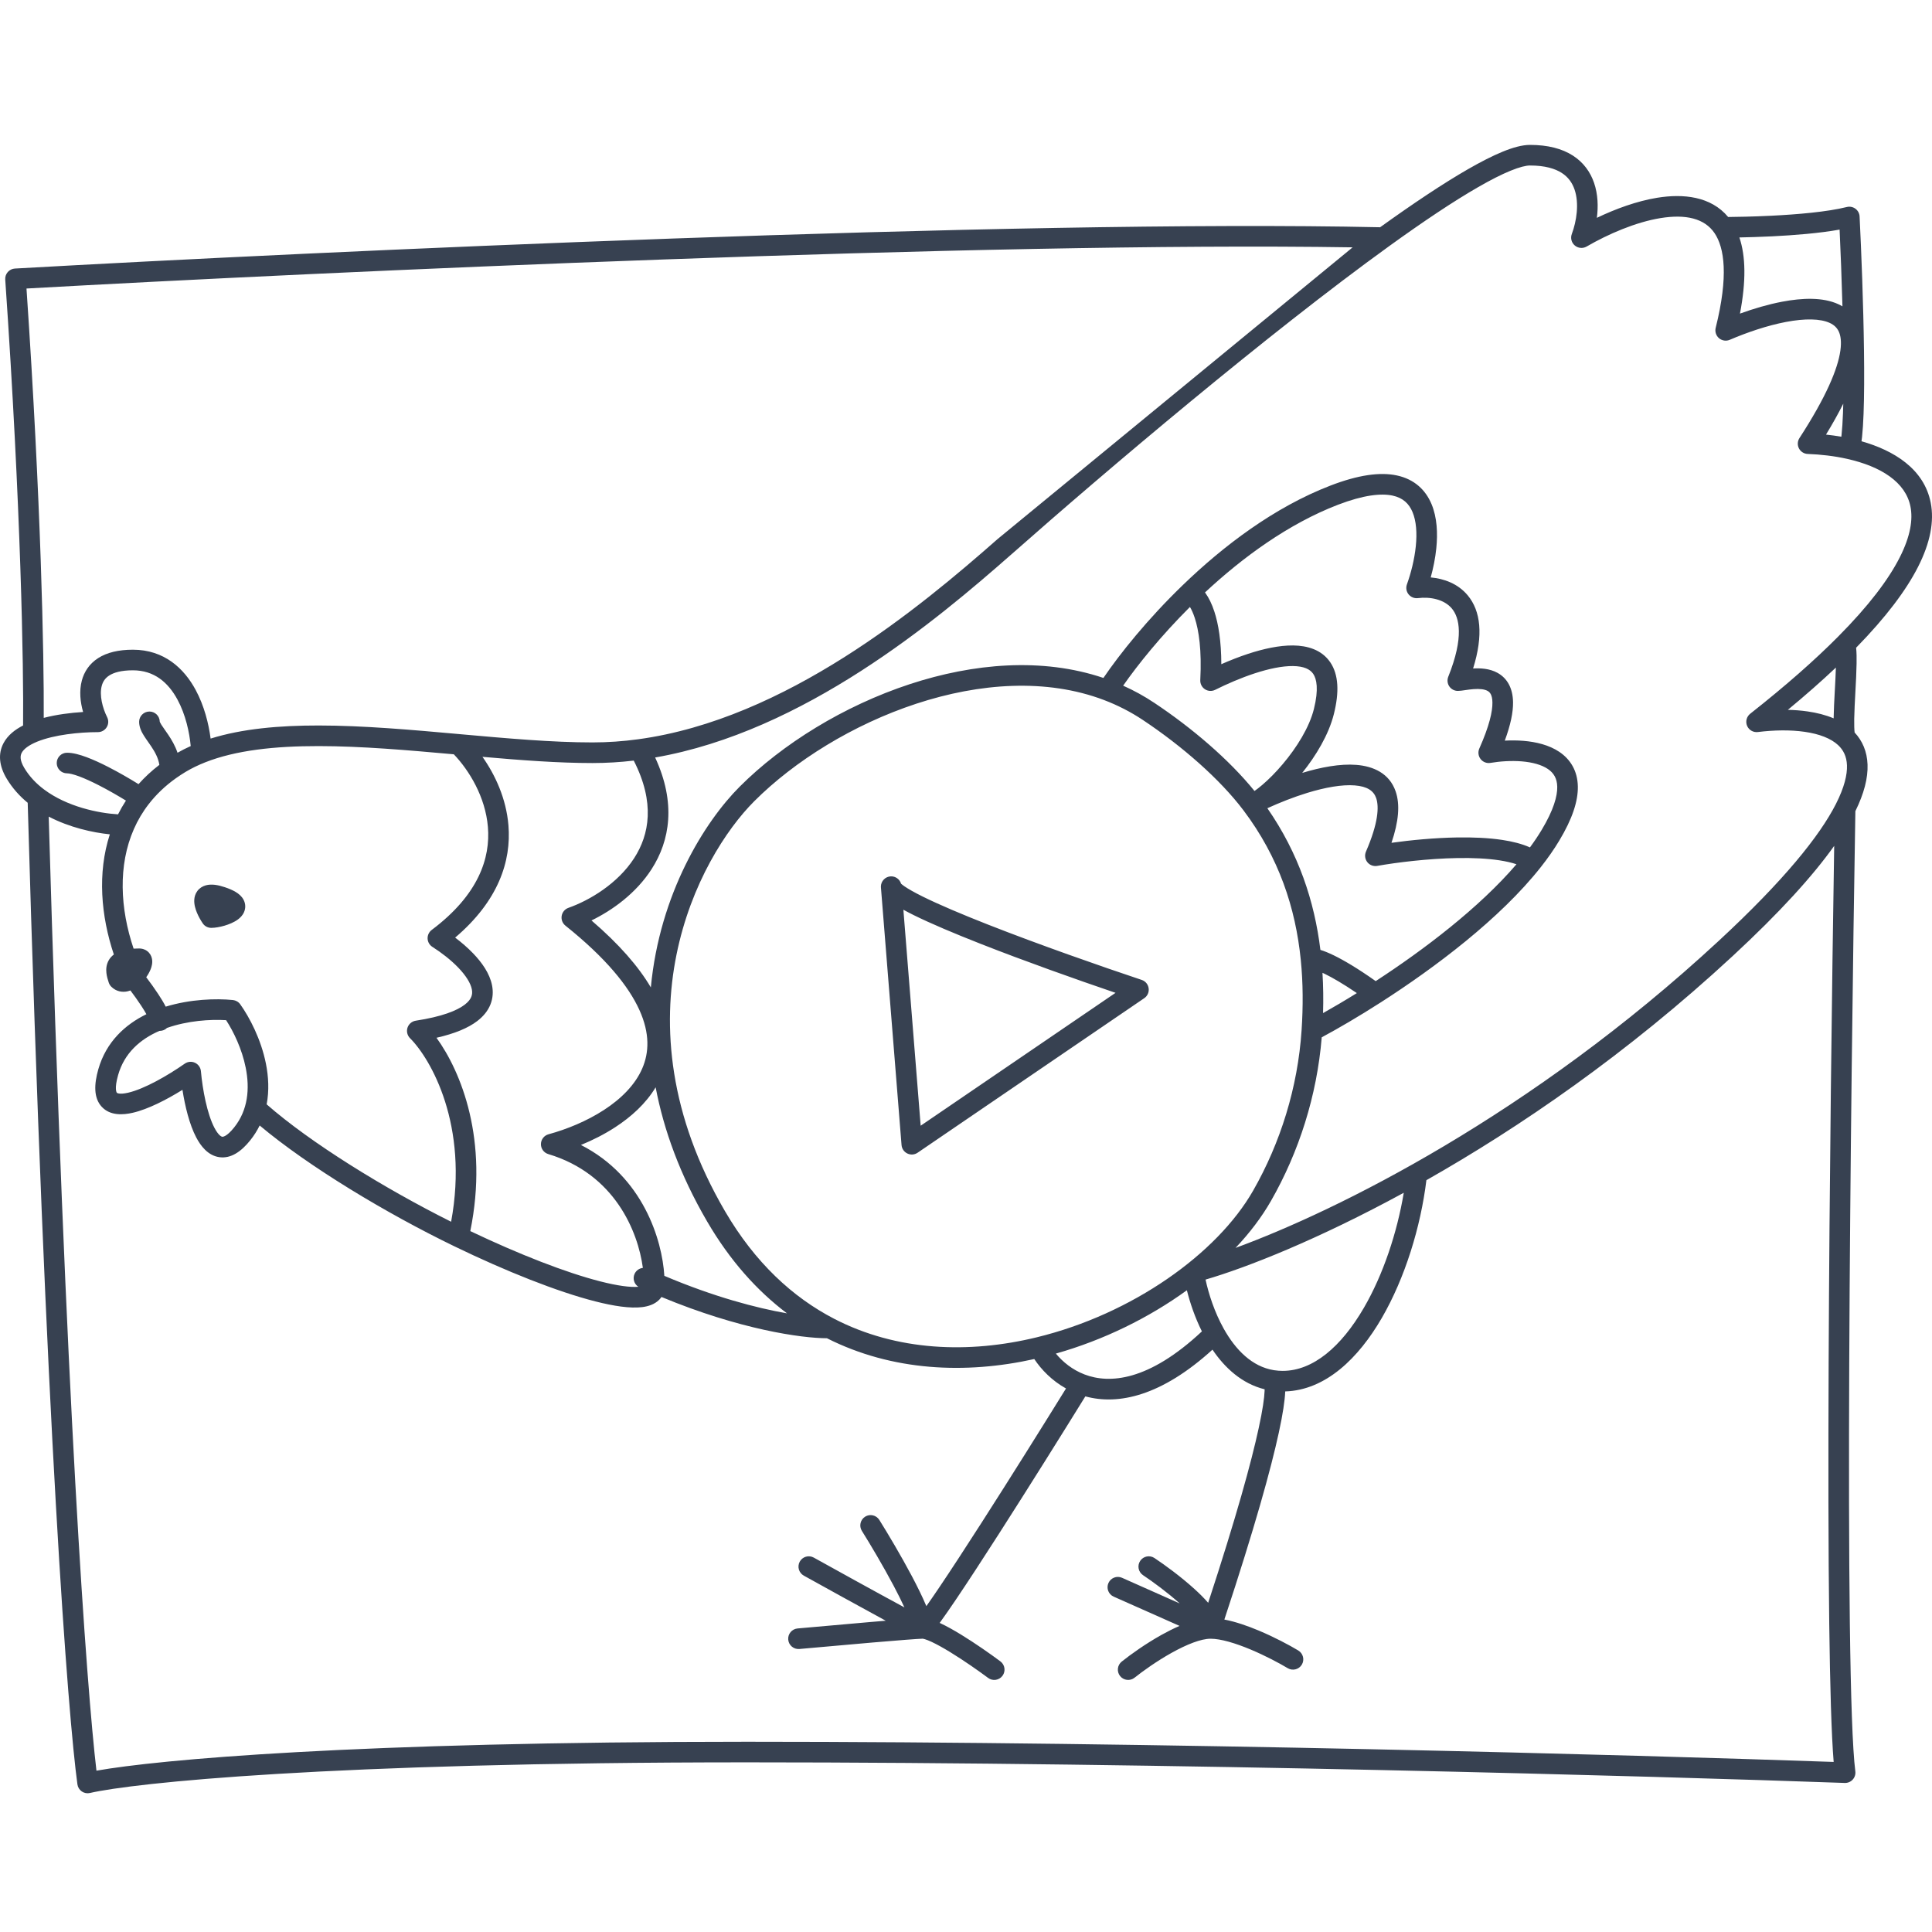
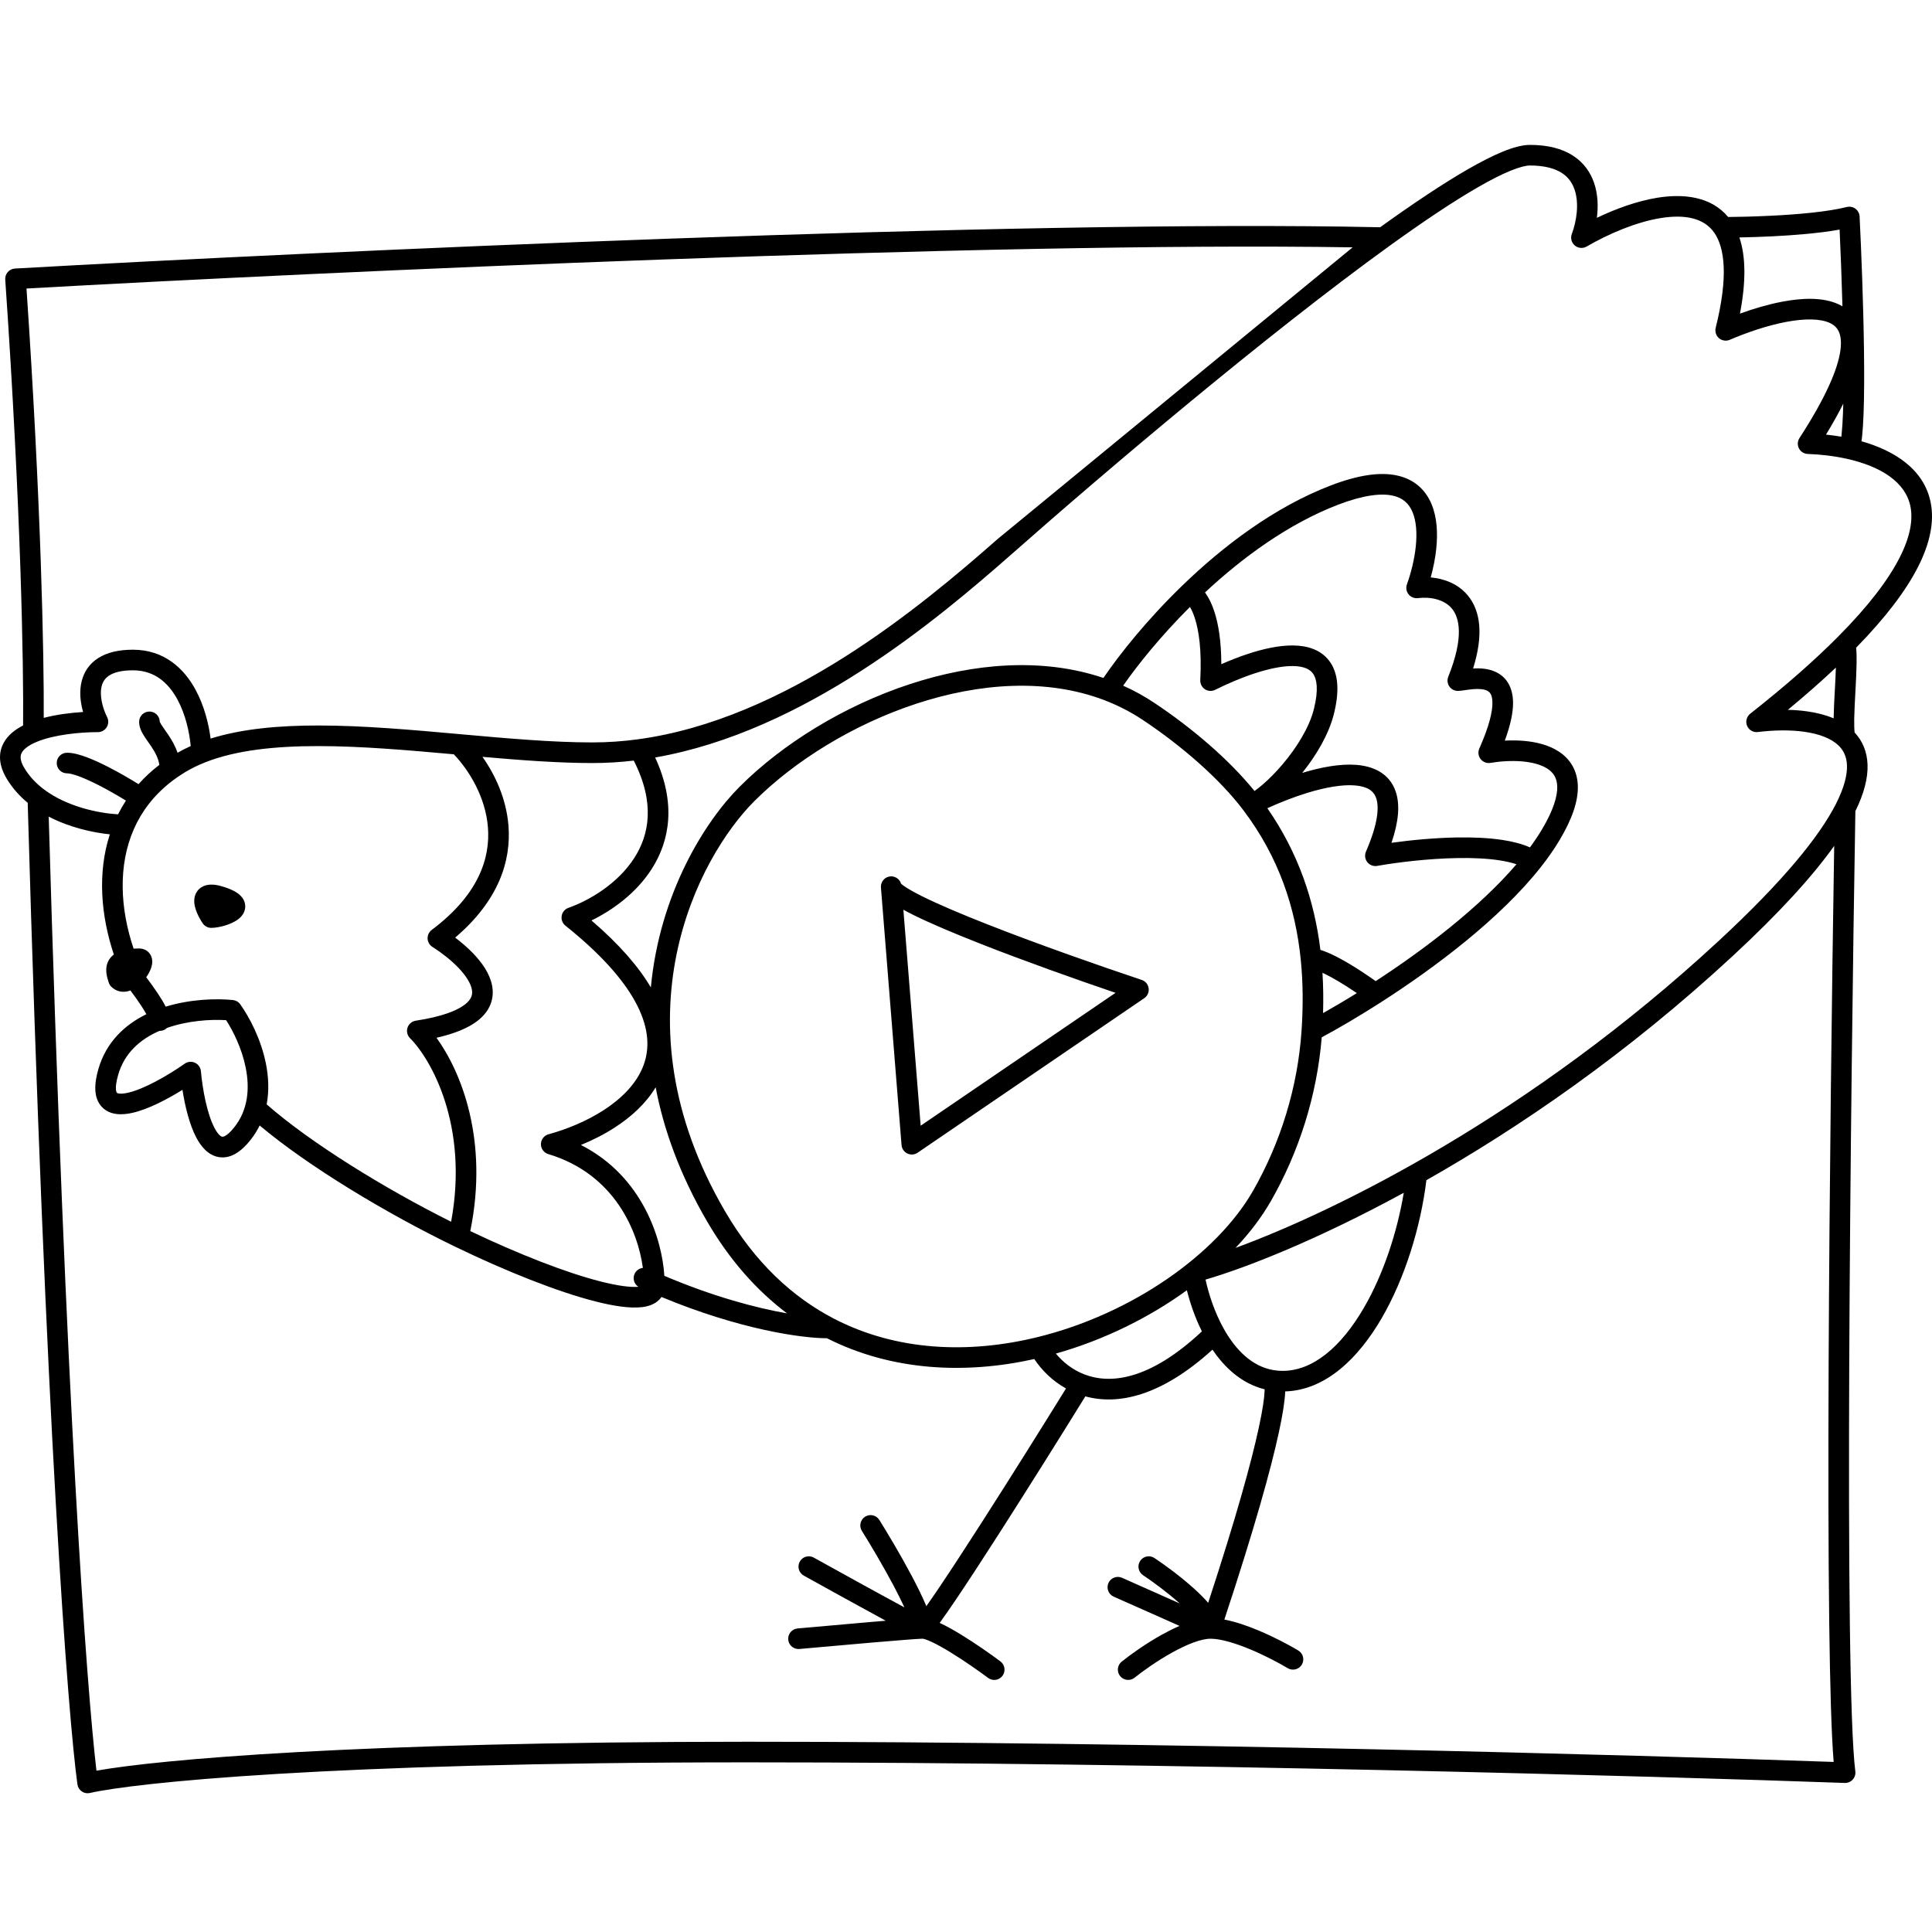
<svg xmlns="http://www.w3.org/2000/svg" width="80" height="80" viewBox="0 0 80 80" fill="none">
-   <path fill-rule="evenodd" clip-rule="evenodd" d="M61.216 7.743C60.19 8.332 58.931 9.175 57.532 10.185C52.513 13.807 45.8 19.491 41.878 22.957L41.877 22.957C38.763 25.698 33.296 30.291 27.128 31.366C28 33.246 27.744 34.806 26.978 35.994C26.337 36.989 25.361 37.691 24.492 38.114C25.642 39.101 26.441 40.024 26.95 40.887C27.315 37.009 29.174 34.028 30.629 32.574C32.395 30.808 34.936 29.228 37.676 28.328C40.302 27.466 43.151 27.215 45.69 28.072C46.371 27.072 47.514 25.64 48.978 24.227C50.648 22.614 52.758 21.004 55.093 20.106C56.236 19.666 57.14 19.538 57.84 19.687C58.572 19.843 59.033 20.293 59.276 20.872C59.509 21.428 59.537 22.087 59.474 22.707C59.432 23.117 59.348 23.528 59.243 23.91C59.777 23.958 60.367 24.158 60.78 24.658C61.307 25.297 61.434 26.282 60.998 27.681C61.286 27.663 61.676 27.676 62.012 27.863C62.41 28.084 62.643 28.494 62.652 29.076C62.658 29.494 62.551 30.015 62.31 30.668C62.566 30.654 62.829 30.656 63.088 30.677C63.603 30.72 64.145 30.847 64.572 31.136C65.021 31.44 65.321 31.911 65.335 32.56C65.348 33.178 65.101 33.917 64.57 34.801C64.348 35.172 64.09 35.539 63.804 35.902C62.118 38.041 59.41 40.072 57.183 41.501C56.255 42.096 55.403 42.592 54.73 42.953C54.532 45.372 53.784 47.706 52.63 49.724C52.248 50.393 51.751 51.049 51.161 51.673C55.356 50.135 63.376 46.175 71.167 38.961C73.868 36.46 75.346 34.618 76.022 33.29C76.374 32.597 76.493 32.075 76.479 31.689C76.465 31.318 76.328 31.054 76.111 30.852C75.815 30.577 75.338 30.391 74.727 30.303C74.125 30.216 73.442 30.231 72.79 30.312C72.599 30.336 72.417 30.23 72.343 30.054C72.269 29.877 72.322 29.673 72.473 29.554C73.961 28.381 75.155 27.325 76.099 26.375C77.389 25.078 78.201 23.991 78.66 23.089C79.118 22.189 79.211 21.501 79.109 20.981C78.911 19.964 77.887 19.315 76.483 19C75.953 18.881 75.394 18.817 74.854 18.797C74.701 18.792 74.562 18.704 74.491 18.568C74.42 18.432 74.428 18.268 74.512 18.139C75.612 16.445 76.098 15.284 76.206 14.519C76.258 14.143 76.216 13.893 76.14 13.729C76.067 13.571 75.947 13.456 75.767 13.372C75.377 13.192 74.742 13.181 73.953 13.331C73.186 13.477 72.352 13.759 71.625 14.071C71.476 14.135 71.304 14.108 71.18 14.004C71.057 13.898 71.004 13.732 71.043 13.575C71.578 11.434 71.406 10.258 70.995 9.652C70.581 9.042 69.801 8.861 68.758 9.031C67.732 9.198 66.595 9.689 65.698 10.209C65.542 10.299 65.346 10.281 65.209 10.165C65.071 10.049 65.022 9.858 65.085 9.69C65.281 9.166 65.398 8.424 65.198 7.846C65.103 7.569 64.937 7.332 64.667 7.159C64.392 6.983 63.976 6.853 63.352 6.853C63.192 6.853 62.928 6.914 62.547 7.07C62.176 7.221 61.729 7.448 61.216 7.743ZM49.146 53.427C47.58 54.562 45.706 55.488 43.721 56.049C44.007 56.395 44.406 56.721 44.908 56.913C45.935 57.307 47.559 57.198 49.768 55.13C49.481 54.554 49.278 53.954 49.146 53.427ZM50.206 55.886C48.098 57.802 46.314 58.196 44.942 57.821C43.989 59.362 42.611 61.565 41.369 63.503C40.709 64.533 40.085 65.49 39.583 66.234C39.332 66.605 39.11 66.926 38.928 67.176C38.922 67.184 38.916 67.193 38.91 67.201C38.919 67.205 38.928 67.209 38.937 67.214C39.201 67.336 39.5 67.505 39.799 67.688C40.398 68.055 41.026 68.497 41.424 68.794C41.613 68.935 41.651 69.202 41.511 69.391C41.37 69.58 41.102 69.619 40.914 69.478C40.53 69.192 39.924 68.765 39.353 68.416C39.068 68.241 38.799 68.091 38.577 67.987C38.466 67.936 38.374 67.899 38.302 67.877C38.236 67.857 38.207 67.855 38.207 67.855C38.207 67.855 38.208 67.855 38.209 67.855C38.2 67.856 38.191 67.856 38.182 67.856C38.036 67.856 37.175 67.924 36.118 68.014C35.077 68.103 33.884 68.21 33.102 68.281C32.867 68.302 32.66 68.129 32.639 67.895C32.617 67.66 32.79 67.453 33.025 67.431C33.807 67.36 35.003 67.253 36.045 67.164C36.263 67.146 36.475 67.128 36.677 67.111C35.573 66.511 34.115 65.705 33.283 65.243C33.077 65.128 33.003 64.869 33.117 64.663C33.231 64.457 33.491 64.382 33.697 64.497C34.635 65.018 36.338 65.959 37.45 66.559C37.326 66.288 37.173 65.984 37.006 65.667C36.567 64.839 36.04 63.953 35.688 63.39C35.563 63.19 35.624 62.927 35.824 62.802C36.023 62.677 36.286 62.738 36.411 62.937C36.77 63.512 37.309 64.417 37.76 65.267C37.984 65.692 38.191 66.11 38.342 66.469C38.348 66.482 38.353 66.494 38.358 66.507C38.508 66.296 38.682 66.043 38.876 65.756C39.372 65.021 39.992 64.07 40.651 63.042C41.858 61.16 43.193 59.025 44.141 57.494C43.562 57.172 43.123 56.719 42.827 56.275C39.991 56.907 36.947 56.781 34.242 55.414C33.18 55.411 30.636 55.052 27.39 53.705C27.363 53.745 27.332 53.783 27.297 53.819C27.104 54.015 26.837 54.094 26.591 54.125C26.096 54.186 25.414 54.083 24.647 53.887C23.09 53.49 20.972 52.653 18.8 51.6C15.992 50.239 12.78 48.306 10.752 46.604C10.649 46.815 10.519 47.021 10.361 47.219C9.996 47.675 9.565 47.988 9.075 47.915C8.607 47.845 8.309 47.449 8.125 47.098C7.842 46.559 7.661 45.804 7.555 45.128C6.906 45.531 6.133 45.932 5.494 46.078C5.098 46.169 4.563 46.206 4.215 45.832C3.869 45.461 3.897 44.887 4.071 44.276C4.396 43.14 5.181 42.427 6.062 41.996C6.002 41.888 5.927 41.765 5.841 41.635C5.701 41.422 5.543 41.202 5.4 41.013C5.366 41.026 5.331 41.037 5.294 41.046C5.069 41.1 4.81 41.059 4.607 40.856C4.56 40.809 4.525 40.752 4.504 40.689C4.467 40.58 4.422 40.436 4.406 40.287C4.389 40.135 4.398 39.937 4.511 39.748C4.565 39.658 4.635 39.584 4.714 39.524C4.18 37.927 4.026 36.152 4.548 34.548C3.828 34.474 2.881 34.264 2.017 33.814C2.718 58.103 3.592 69.924 3.994 73.32C6.55 72.864 14.685 72.122 30.93 72.122C47.994 72.122 67.704 72.668 75.928 72.958C75.835 71.821 75.777 69.798 75.745 67.237C75.706 64.233 75.703 60.459 75.72 56.436C75.752 49.069 75.856 40.866 75.95 35.026C75.063 36.272 73.703 37.776 71.747 39.587C67.362 43.647 62.901 46.694 59.064 48.869C58.828 50.796 58.181 52.914 57.215 54.579C56.255 56.233 54.9 57.563 53.218 57.616C53.217 57.622 53.217 57.628 53.217 57.633C53.202 57.993 53.123 58.537 52.954 59.317C52.629 60.817 51.958 63.251 50.698 67.062C51.165 67.151 51.665 67.327 52.116 67.516C52.773 67.791 53.389 68.121 53.759 68.343C53.961 68.465 54.027 68.727 53.906 68.929C53.785 69.131 53.522 69.196 53.32 69.075C52.98 68.871 52.401 68.561 51.786 68.303C51.156 68.039 50.548 67.856 50.127 67.856C49.735 67.856 49.145 68.088 48.511 68.442C47.899 68.784 47.321 69.197 46.981 69.469C46.797 69.616 46.528 69.586 46.381 69.402C46.234 69.218 46.264 68.95 46.448 68.803C46.819 68.506 47.435 68.066 48.095 67.697C48.332 67.565 48.585 67.436 48.842 67.325L46.114 66.113C45.899 66.017 45.802 65.765 45.898 65.55C45.994 65.335 46.246 65.237 46.461 65.333L48.849 66.395C48.342 65.939 47.737 65.496 47.331 65.225C47.135 65.094 47.082 64.829 47.213 64.633C47.343 64.437 47.608 64.384 47.804 64.515C48.243 64.807 48.901 65.289 49.454 65.791C49.661 65.978 49.859 66.174 50.028 66.369C51.193 62.815 51.817 60.538 52.12 59.136C52.286 58.373 52.353 57.885 52.364 57.598C52.365 57.572 52.366 57.549 52.366 57.528C51.42 57.294 50.714 56.636 50.206 55.886ZM52.779 56.74C52.766 56.738 52.754 56.736 52.741 56.735C51.849 56.588 51.165 55.903 50.667 55.009C50.291 54.334 50.049 53.585 49.919 52.985C51.627 52.487 54.566 51.33 58.127 49.39C57.851 51.041 57.276 52.775 56.477 54.151C55.537 55.769 54.368 56.765 53.113 56.765C52.997 56.765 52.886 56.756 52.779 56.74ZM52.357 57.373C52.357 57.371 52.357 57.372 52.357 57.372L52.357 57.373ZM76.827 33.588C76.727 39.46 76.608 48.444 76.573 56.44C76.556 60.46 76.559 64.229 76.598 67.227C76.636 70.236 76.709 72.439 76.825 73.348C76.841 73.472 76.801 73.597 76.717 73.689C76.633 73.782 76.512 73.832 76.387 73.828C68.484 73.544 48.328 72.975 30.93 72.975C13.52 72.975 5.519 73.83 3.724 74.244C3.608 74.271 3.485 74.248 3.386 74.18C3.288 74.112 3.222 74.005 3.206 73.887C2.825 71.127 1.886 59.163 1.147 33.242C0.813 32.967 0.513 32.636 0.277 32.242C-0.032 31.727 -0.093 31.217 0.148 30.768C0.322 30.442 0.625 30.209 0.956 30.04C0.982 27.663 0.872 21.079 0.217 11.575C0.209 11.461 0.247 11.349 0.322 11.264C0.398 11.178 0.504 11.126 0.618 11.12C13.168 10.411 41.996 9.08 57.148 9.41C58.512 8.429 59.758 7.597 60.791 7.003C61.322 6.698 61.805 6.451 62.224 6.28C62.634 6.112 63.023 6 63.352 6C64.092 6 64.679 6.154 65.126 6.44C65.579 6.73 65.855 7.133 66.005 7.567C66.169 8.041 66.183 8.553 66.123 9.02C66.903 8.646 67.781 8.326 68.621 8.189C69.696 8.014 70.843 8.125 71.559 8.985C71.888 8.982 72.563 8.972 73.342 8.933C74.422 8.88 75.664 8.774 76.472 8.572C76.596 8.541 76.727 8.567 76.83 8.643C76.933 8.719 76.996 8.837 77.002 8.965C77.073 10.39 77.159 12.582 77.184 14.526C77.196 15.497 77.194 16.412 77.166 17.14C77.152 17.504 77.132 17.826 77.104 18.089C77.097 18.151 77.09 18.212 77.081 18.272C78.41 18.648 79.672 19.41 79.947 20.817C80.096 21.582 79.934 22.467 79.42 23.477C78.927 24.445 78.098 25.553 76.858 26.821C76.879 27.017 76.881 27.247 76.877 27.474C76.872 27.827 76.85 28.238 76.828 28.638L76.828 28.64C76.806 29.045 76.785 29.439 76.779 29.769C76.775 30.029 76.782 30.215 76.796 30.331C77.117 30.674 77.311 31.116 77.331 31.657C77.352 32.217 77.186 32.858 76.827 33.588ZM75.927 29.745C75.932 29.4 75.954 28.997 75.975 28.604L75.976 28.594C75.994 28.261 76.011 27.934 76.02 27.643C75.434 28.196 74.773 28.779 74.031 29.393C74.308 29.399 74.584 29.42 74.849 29.459C75.222 29.512 75.591 29.603 75.927 29.745ZM76.246 18.084C76.249 18.056 76.252 18.028 76.256 17.997C76.281 17.762 76.3 17.462 76.314 17.108C76.318 16.983 76.322 16.851 76.326 16.715C76.129 17.11 75.891 17.536 75.611 17.996C75.822 18.018 76.034 18.047 76.246 18.084ZM76.292 12.686C76.26 11.54 76.216 10.416 76.174 9.507C75.328 9.66 74.275 9.741 73.384 9.786C72.861 9.811 72.385 9.825 72.024 9.832C72.287 10.607 72.305 11.646 72.048 12.986C72.615 12.78 73.216 12.603 73.794 12.493C74.619 12.336 75.482 12.299 76.126 12.598C76.183 12.625 76.239 12.654 76.292 12.686ZM56.01 10.242C40.811 10 13.555 11.25 1.097 11.947C1.701 20.839 1.825 27.126 1.811 29.726C2.343 29.587 2.924 29.514 3.441 29.482C3.326 29.081 3.272 28.615 3.389 28.179C3.484 27.821 3.696 27.487 4.066 27.25C4.428 27.019 4.906 26.903 5.503 26.903C6.8 26.903 7.622 27.679 8.101 28.567C8.455 29.222 8.641 29.964 8.721 30.583C10.029 30.174 11.57 30.039 13.196 30.041C15.054 30.042 17.066 30.222 19.024 30.398L19.053 30.401C20.985 30.574 22.862 30.742 24.532 30.742C25.166 30.742 25.796 30.697 26.422 30.612C32.54 29.779 38.078 25.164 41.313 22.317M7.897 30.893C7.845 30.322 7.683 29.587 7.351 28.972C6.966 28.26 6.387 27.756 5.503 27.756C5.009 27.756 4.707 27.853 4.526 27.969C4.353 28.079 4.259 28.225 4.213 28.4C4.11 28.785 4.242 29.309 4.437 29.698C4.503 29.831 4.496 29.988 4.418 30.113C4.34 30.239 4.203 30.316 4.055 30.316C3.293 30.316 2.249 30.422 1.539 30.711C1.179 30.858 0.979 31.022 0.9 31.17C0.841 31.281 0.805 31.464 1.008 31.803C1.218 32.153 1.498 32.446 1.824 32.69C2.776 33.405 4.073 33.672 4.888 33.72C4.985 33.526 5.094 33.336 5.215 33.151C4.887 32.95 4.485 32.717 4.087 32.514C3.802 32.368 3.527 32.242 3.288 32.152C3.037 32.059 2.866 32.022 2.775 32.022C2.54 32.022 2.349 31.831 2.349 31.596C2.349 31.36 2.54 31.169 2.775 31.169C3.026 31.169 3.315 31.252 3.586 31.353C3.867 31.458 4.175 31.6 4.475 31.754C4.927 31.985 5.379 32.248 5.736 32.47C5.989 32.185 6.276 31.918 6.599 31.671C6.554 31.388 6.421 31.144 6.26 30.904C6.229 30.857 6.189 30.8 6.147 30.741C6.08 30.645 6.009 30.544 5.96 30.465C5.875 30.33 5.761 30.126 5.761 29.889C5.761 29.654 5.952 29.463 6.188 29.463C6.421 29.463 6.61 29.649 6.615 29.881C6.615 29.881 6.624 29.919 6.683 30.012C6.727 30.082 6.769 30.142 6.82 30.213C6.862 30.273 6.91 30.34 6.969 30.428C7.103 30.628 7.251 30.874 7.351 31.17C7.526 31.069 7.709 30.977 7.897 30.893ZM5.532 39.281C4.972 37.623 4.882 35.829 5.545 34.327C5.704 33.965 5.908 33.618 6.161 33.293C6.462 32.905 6.834 32.544 7.288 32.222C7.415 32.132 7.548 32.045 7.687 31.961C7.936 31.812 8.207 31.681 8.498 31.566C9.761 31.067 11.377 30.892 13.195 30.894C14.961 30.895 16.877 31.062 18.792 31.234C19.424 31.897 20.099 32.993 20.203 34.242C20.31 35.524 19.823 37.046 17.877 38.506C17.765 38.59 17.701 38.724 17.706 38.864C17.712 39.004 17.785 39.132 17.904 39.208C18.274 39.443 18.665 39.744 18.976 40.067C19.295 40.399 19.488 40.711 19.538 40.966C19.561 41.084 19.552 41.185 19.515 41.277C19.478 41.369 19.401 41.481 19.245 41.6C18.92 41.849 18.3 42.098 17.215 42.265C17.056 42.29 16.924 42.402 16.874 42.554C16.824 42.707 16.864 42.875 16.978 42.989C17.836 43.845 19.42 46.587 18.68 50.59C15.9 49.2 12.855 47.318 11.042 45.729C11.15 45.157 11.118 44.578 11.011 44.043C10.809 43.031 10.331 42.123 9.948 41.586C9.877 41.486 9.765 41.422 9.643 41.409C8.941 41.339 7.881 41.372 6.862 41.683C6.778 41.519 6.669 41.34 6.554 41.166C6.394 40.922 6.214 40.674 6.055 40.465C6.133 40.354 6.198 40.238 6.241 40.126C6.279 40.028 6.331 39.858 6.288 39.68C6.264 39.577 6.205 39.462 6.09 39.378C5.979 39.296 5.857 39.274 5.761 39.274C5.682 39.274 5.605 39.276 5.532 39.281ZM6.6 42.687C6.605 42.687 6.61 42.687 6.615 42.687C6.732 42.687 6.838 42.64 6.915 42.564C7.769 42.264 8.703 42.202 9.363 42.243C9.669 42.715 10.019 43.433 10.174 44.21C10.348 45.079 10.271 45.965 9.694 46.687C9.376 47.084 9.217 47.073 9.201 47.071C9.164 47.065 9.041 47.008 8.88 46.702C8.576 46.122 8.389 45.126 8.319 44.355C8.305 44.203 8.212 44.071 8.074 44.007C7.936 43.942 7.774 43.957 7.65 44.044C6.945 44.537 5.978 45.092 5.304 45.247C4.939 45.33 4.844 45.256 4.839 45.25C4.831 45.242 4.725 45.094 4.892 44.511C5.15 43.607 5.8 43.035 6.6 42.687ZM19.474 50.977C21.512 51.948 23.449 52.701 24.858 53.06C25.57 53.242 26.101 53.311 26.433 53.283C26.258 53.171 26.188 52.944 26.276 52.749C26.341 52.606 26.475 52.516 26.62 52.501C26.416 50.984 25.45 48.612 22.703 47.788C22.52 47.733 22.396 47.565 22.399 47.374C22.401 47.184 22.529 47.018 22.713 46.968C23.461 46.764 24.29 46.428 25.006 45.963C25.724 45.497 26.3 44.92 26.593 44.245C26.879 43.587 26.915 42.79 26.476 41.821C26.03 40.836 25.09 39.67 23.412 38.328C23.291 38.231 23.232 38.076 23.258 37.923C23.284 37.77 23.39 37.644 23.537 37.592C24.413 37.283 25.581 36.587 26.261 35.532C26.887 34.56 27.133 33.236 26.242 31.495C25.677 31.561 25.106 31.596 24.532 31.596C23.115 31.596 21.56 31.478 19.978 31.339C20.505 32.086 20.961 33.067 21.053 34.171C21.178 35.664 20.63 37.31 18.847 38.824C19.107 39.02 19.363 39.24 19.59 39.476C19.951 39.85 20.279 40.308 20.375 40.803C20.425 41.06 20.413 41.329 20.308 41.593C20.203 41.855 20.017 42.084 19.764 42.278C19.383 42.57 18.826 42.801 18.074 42.972C19.092 44.377 20.243 47.203 19.474 50.977ZM27.509 52.83C27.419 51.345 26.628 48.718 24.055 47.411C24.537 47.214 25.021 46.971 25.47 46.679C26.134 46.248 26.742 45.7 27.149 45.023C27.483 46.78 28.153 48.645 29.282 50.581C30.224 52.196 31.347 53.448 32.588 54.383C31.331 54.163 29.569 53.704 27.509 52.83ZM54.785 41.95C55.205 41.714 55.678 41.436 56.184 41.122C55.608 40.731 55.173 40.481 54.859 40.328C54.825 40.311 54.792 40.296 54.761 40.282C54.795 40.837 54.801 41.394 54.785 41.95ZM54.675 39.333C54.826 39.379 55.011 39.453 55.233 39.561C55.65 39.764 56.218 40.098 56.965 40.626C58.964 39.324 61.247 37.592 62.794 35.787C62.596 35.72 62.357 35.665 62.082 35.623C61.572 35.546 60.976 35.52 60.358 35.53C59.12 35.551 57.831 35.712 57.027 35.855C56.873 35.882 56.715 35.823 56.618 35.7C56.521 35.576 56.499 35.41 56.561 35.265C57.07 34.091 57.11 33.41 56.984 33.046C56.88 32.747 56.619 32.563 56.098 32.522C55.569 32.48 54.876 32.604 54.133 32.831C53.569 33.004 52.997 33.23 52.479 33.467C53.774 35.335 54.428 37.317 54.675 39.333ZM53.922 32.004C54.69 31.771 55.489 31.618 56.165 31.672C56.862 31.727 57.529 32.017 57.789 32.766C57.979 33.311 57.917 34.019 57.618 34.899C58.404 34.789 59.385 34.693 60.344 34.677C60.99 34.667 61.636 34.693 62.21 34.78C62.619 34.842 63.014 34.938 63.352 35.089C63.531 34.846 63.694 34.603 63.839 34.362C64.332 33.54 64.49 32.964 64.482 32.578C64.475 32.222 64.327 32 64.094 31.842C63.838 31.669 63.462 31.564 63.017 31.527C62.58 31.491 62.114 31.523 61.715 31.59C61.56 31.616 61.404 31.554 61.308 31.43C61.212 31.306 61.192 31.139 61.255 30.996C61.673 30.056 61.804 29.457 61.798 29.089C61.794 28.751 61.68 28.655 61.598 28.609C61.471 28.539 61.271 28.516 61.016 28.535C60.897 28.544 60.782 28.56 60.675 28.576C60.666 28.577 60.657 28.578 60.647 28.58C60.562 28.593 60.449 28.609 60.365 28.609C60.224 28.609 60.092 28.539 60.012 28.422C59.933 28.305 59.917 28.156 59.969 28.024C60.633 26.366 60.425 25.569 60.122 25.202C59.802 24.814 59.216 24.704 58.712 24.767C58.565 24.785 58.419 24.726 58.326 24.61C58.233 24.495 58.207 24.34 58.257 24.2C58.426 23.728 58.569 23.166 58.625 22.62C58.682 22.068 58.644 21.571 58.489 21.202C58.345 20.858 58.097 20.614 57.662 20.521C57.196 20.422 56.475 20.489 55.399 20.902C53.355 21.689 51.462 23.073 49.896 24.532C49.903 24.541 49.91 24.551 49.917 24.561C50.054 24.752 50.18 25.005 50.284 25.324C50.453 25.841 50.57 26.551 50.572 27.503C50.926 27.347 51.306 27.197 51.689 27.071C52.309 26.868 52.965 26.72 53.549 26.727C54.129 26.734 54.727 26.899 55.084 27.425C55.43 27.936 55.46 28.661 55.233 29.566C55.017 30.43 54.487 31.299 53.922 32.004ZM49.273 25.133C48.069 26.333 47.115 27.52 46.507 28.392C46.953 28.591 47.387 28.829 47.804 29.108C49.355 30.141 50.892 31.451 51.946 32.753C52.039 32.688 52.148 32.605 52.27 32.5C52.532 32.277 52.826 31.983 53.114 31.642C53.696 30.954 54.215 30.122 54.406 29.359C54.611 28.536 54.519 28.113 54.378 27.904C54.247 27.711 53.991 27.585 53.539 27.58C53.09 27.575 52.536 27.692 51.955 27.882C51.378 28.071 50.802 28.322 50.318 28.564C50.182 28.632 50.02 28.623 49.893 28.54C49.766 28.456 49.693 28.312 49.701 28.16C49.766 26.918 49.64 26.099 49.473 25.589C49.407 25.388 49.337 25.239 49.273 25.133ZM37.942 29.139C35.324 29.999 32.899 31.51 31.232 33.177C28.914 35.495 25.363 42.169 30.019 50.151C31.266 52.288 32.829 53.721 34.539 54.607C37.138 55.953 40.122 56.058 42.93 55.375C46.885 54.413 50.397 51.913 51.89 49.301C53.019 47.325 53.739 45.029 53.896 42.659C53.961 41.678 53.959 40.704 53.862 39.743C53.646 37.595 52.959 35.506 51.493 33.559C50.517 32.263 48.948 30.895 47.331 29.818C46.816 29.474 46.273 29.199 45.71 28.985C43.331 28.084 40.563 28.278 37.942 29.139ZM37.311 36.591C37.256 36.409 37.083 36.281 36.886 36.288C36.657 36.298 36.476 36.486 36.476 36.715C36.476 36.736 36.477 36.757 36.48 36.777L37.331 47.414C37.343 47.565 37.435 47.699 37.572 47.764C37.709 47.83 37.871 47.818 37.996 47.732L47.381 41.333C47.515 41.242 47.586 41.082 47.563 40.922C47.541 40.761 47.43 40.627 47.276 40.576C45.574 40.008 43.022 39.115 40.898 38.28C39.835 37.862 38.889 37.462 38.212 37.127C37.871 36.958 37.614 36.813 37.446 36.697C37.379 36.65 37.336 36.615 37.311 36.591ZM37.291 36.571C37.287 36.566 37.286 36.563 37.286 36.563C37.286 36.563 37.288 36.566 37.291 36.571ZM37.407 37.67C37.538 37.742 37.681 37.816 37.833 37.892C38.543 38.243 39.516 38.653 40.586 39.074C42.41 39.792 44.543 40.55 46.192 41.111L38.123 46.613L37.407 37.67ZM8.521 36.66C8.76 36.593 9.035 36.645 9.309 36.737C9.486 36.796 9.639 36.861 9.762 36.936C9.88 37.007 10.006 37.108 10.084 37.254C10.173 37.421 10.176 37.607 10.105 37.769C10.044 37.91 9.939 38.007 9.857 38.069C9.69 38.194 9.474 38.278 9.294 38.331C9.111 38.384 8.909 38.421 8.748 38.421C8.605 38.421 8.472 38.35 8.393 38.231C8.31 38.108 8.223 37.956 8.157 37.799C8.096 37.653 8.031 37.453 8.045 37.25C8.052 37.142 8.084 37.012 8.172 36.894C8.263 36.772 8.388 36.697 8.521 36.66Z" fill="#374151" />
+   <path fill-rule="evenodd" clip-rule="evenodd" d="M61.216 7.743C60.19 8.332 58.931 9.175 57.532 10.185C52.513 13.807 45.8 19.491 41.878 22.957L41.877 22.957C38.763 25.698 33.296 30.291 27.128 31.366C28 33.246 27.744 34.806 26.978 35.994C26.337 36.989 25.361 37.691 24.492 38.114C25.642 39.101 26.441 40.024 26.95 40.887C27.315 37.009 29.174 34.028 30.629 32.574C32.395 30.808 34.936 29.228 37.676 28.328C40.302 27.466 43.151 27.215 45.69 28.072C46.371 27.072 47.514 25.64 48.978 24.227C50.648 22.614 52.758 21.004 55.093 20.106C56.236 19.666 57.14 19.538 57.84 19.687C58.572 19.843 59.033 20.293 59.276 20.872C59.509 21.428 59.537 22.087 59.474 22.707C59.432 23.117 59.348 23.528 59.243 23.91C59.777 23.958 60.367 24.158 60.78 24.658C61.307 25.297 61.434 26.282 60.998 27.681C61.286 27.663 61.676 27.676 62.012 27.863C62.41 28.084 62.643 28.494 62.652 29.076C62.658 29.494 62.551 30.015 62.31 30.668C62.566 30.654 62.829 30.656 63.088 30.677C63.603 30.72 64.145 30.847 64.572 31.136C65.021 31.44 65.321 31.911 65.335 32.56C65.348 33.178 65.101 33.917 64.57 34.801C64.348 35.172 64.09 35.539 63.804 35.902C62.118 38.041 59.41 40.072 57.183 41.501C56.255 42.096 55.403 42.592 54.73 42.953C54.532 45.372 53.784 47.706 52.63 49.724C52.248 50.393 51.751 51.049 51.161 51.673C55.356 50.135 63.376 46.175 71.167 38.961C73.868 36.46 75.346 34.618 76.022 33.29C76.374 32.597 76.493 32.075 76.479 31.689C76.465 31.318 76.328 31.054 76.111 30.852C75.815 30.577 75.338 30.391 74.727 30.303C74.125 30.216 73.442 30.231 72.79 30.312C72.599 30.336 72.417 30.23 72.343 30.054C72.269 29.877 72.322 29.673 72.473 29.554C73.961 28.381 75.155 27.325 76.099 26.375C77.389 25.078 78.201 23.991 78.66 23.089C79.118 22.189 79.211 21.501 79.109 20.981C78.911 19.964 77.887 19.315 76.483 19C75.953 18.881 75.394 18.817 74.854 18.797C74.701 18.792 74.562 18.704 74.491 18.568C74.42 18.432 74.428 18.268 74.512 18.139C75.612 16.445 76.098 15.284 76.206 14.519C76.258 14.143 76.216 13.893 76.14 13.729C76.067 13.571 75.947 13.456 75.767 13.372C75.377 13.192 74.742 13.181 73.953 13.331C73.186 13.477 72.352 13.759 71.625 14.071C71.476 14.135 71.304 14.108 71.18 14.004C71.057 13.898 71.004 13.732 71.043 13.575C71.578 11.434 71.406 10.258 70.995 9.652C70.581 9.042 69.801 8.861 68.758 9.031C67.732 9.198 66.595 9.689 65.698 10.209C65.542 10.299 65.346 10.281 65.209 10.165C65.071 10.049 65.022 9.858 65.085 9.69C65.281 9.166 65.398 8.424 65.198 7.846C65.103 7.569 64.937 7.332 64.667 7.159C64.392 6.983 63.976 6.853 63.352 6.853C63.192 6.853 62.928 6.914 62.547 7.07C62.176 7.221 61.729 7.448 61.216 7.743ZM49.146 53.427C47.58 54.562 45.706 55.488 43.721 56.049C44.007 56.395 44.406 56.721 44.908 56.913C45.935 57.307 47.559 57.198 49.768 55.13C49.481 54.554 49.278 53.954 49.146 53.427ZM50.206 55.886C48.098 57.802 46.314 58.196 44.942 57.821C43.989 59.362 42.611 61.565 41.369 63.503C40.709 64.533 40.085 65.49 39.583 66.234C39.332 66.605 39.11 66.926 38.928 67.176C38.922 67.184 38.916 67.193 38.91 67.201C38.919 67.205 38.928 67.209 38.937 67.214C39.201 67.336 39.5 67.505 39.799 67.688C40.398 68.055 41.026 68.497 41.424 68.794C41.613 68.935 41.651 69.202 41.511 69.391C41.37 69.58 41.102 69.619 40.914 69.478C40.53 69.192 39.924 68.765 39.353 68.416C39.068 68.241 38.799 68.091 38.577 67.987C38.466 67.936 38.374 67.899 38.302 67.877C38.236 67.857 38.207 67.855 38.207 67.855C38.207 67.855 38.208 67.855 38.209 67.855C38.2 67.856 38.191 67.856 38.182 67.856C38.036 67.856 37.175 67.924 36.118 68.014C35.077 68.103 33.884 68.21 33.102 68.281C32.867 68.302 32.66 68.129 32.639 67.895C32.617 67.66 32.79 67.453 33.025 67.431C33.807 67.36 35.003 67.253 36.045 67.164C36.263 67.146 36.475 67.128 36.677 67.111C35.573 66.511 34.115 65.705 33.283 65.243C33.077 65.128 33.003 64.869 33.117 64.663C33.231 64.457 33.491 64.382 33.697 64.497C34.635 65.018 36.338 65.959 37.45 66.559C37.326 66.288 37.173 65.984 37.006 65.667C36.567 64.839 36.04 63.953 35.688 63.39C35.563 63.19 35.624 62.927 35.824 62.802C36.023 62.677 36.286 62.738 36.411 62.937C36.77 63.512 37.309 64.417 37.76 65.267C37.984 65.692 38.191 66.11 38.342 66.469C38.348 66.482 38.353 66.494 38.358 66.507C38.508 66.296 38.682 66.043 38.876 65.756C39.372 65.021 39.992 64.07 40.651 63.042C41.858 61.16 43.193 59.025 44.141 57.494C43.562 57.172 43.123 56.719 42.827 56.275C39.991 56.907 36.947 56.781 34.242 55.414C33.18 55.411 30.636 55.052 27.39 53.705C27.363 53.745 27.332 53.783 27.297 53.819C27.104 54.015 26.837 54.094 26.591 54.125C26.096 54.186 25.414 54.083 24.647 53.887C23.09 53.49 20.972 52.653 18.8 51.6C15.992 50.239 12.78 48.306 10.752 46.604C10.649 46.815 10.519 47.021 10.361 47.219C9.996 47.675 9.565 47.988 9.075 47.915C8.607 47.845 8.309 47.449 8.125 47.098C7.842 46.559 7.661 45.804 7.555 45.128C6.906 45.531 6.133 45.932 5.494 46.078C5.098 46.169 4.563 46.206 4.215 45.832C3.869 45.461 3.897 44.887 4.071 44.276C4.396 43.14 5.181 42.427 6.062 41.996C6.002 41.888 5.927 41.765 5.841 41.635C5.701 41.422 5.543 41.202 5.4 41.013C5.366 41.026 5.331 41.037 5.294 41.046C5.069 41.1 4.81 41.059 4.607 40.856C4.56 40.809 4.525 40.752 4.504 40.689C4.467 40.58 4.422 40.436 4.406 40.287C4.389 40.135 4.398 39.937 4.511 39.748C4.565 39.658 4.635 39.584 4.714 39.524C4.18 37.927 4.026 36.152 4.548 34.548C3.828 34.474 2.881 34.264 2.017 33.814C2.718 58.103 3.592 69.924 3.994 73.32C6.55 72.864 14.685 72.122 30.93 72.122C47.994 72.122 67.704 72.668 75.928 72.958C75.835 71.821 75.777 69.798 75.745 67.237C75.706 64.233 75.703 60.459 75.72 56.436C75.752 49.069 75.856 40.866 75.95 35.026C75.063 36.272 73.703 37.776 71.747 39.587C67.362 43.647 62.901 46.694 59.064 48.869C58.828 50.796 58.181 52.914 57.215 54.579C56.255 56.233 54.9 57.563 53.218 57.616C53.217 57.622 53.217 57.628 53.217 57.633C53.202 57.993 53.123 58.537 52.954 59.317C52.629 60.817 51.958 63.251 50.698 67.062C51.165 67.151 51.665 67.327 52.116 67.516C52.773 67.791 53.389 68.121 53.759 68.343C53.961 68.465 54.027 68.727 53.906 68.929C53.785 69.131 53.522 69.196 53.32 69.075C52.98 68.871 52.401 68.561 51.786 68.303C51.156 68.039 50.548 67.856 50.127 67.856C49.735 67.856 49.145 68.088 48.511 68.442C47.899 68.784 47.321 69.197 46.981 69.469C46.797 69.616 46.528 69.586 46.381 69.402C46.234 69.218 46.264 68.95 46.448 68.803C46.819 68.506 47.435 68.066 48.095 67.697C48.332 67.565 48.585 67.436 48.842 67.325L46.114 66.113C45.899 66.017 45.802 65.765 45.898 65.55C45.994 65.335 46.246 65.237 46.461 65.333L48.849 66.395C48.342 65.939 47.737 65.496 47.331 65.225C47.135 65.094 47.082 64.829 47.213 64.633C47.343 64.437 47.608 64.384 47.804 64.515C48.243 64.807 48.901 65.289 49.454 65.791C49.661 65.978 49.859 66.174 50.028 66.369C51.193 62.815 51.817 60.538 52.12 59.136C52.286 58.373 52.353 57.885 52.364 57.598C52.365 57.572 52.366 57.549 52.366 57.528C51.42 57.294 50.714 56.636 50.206 55.886ZM52.779 56.74C52.766 56.738 52.754 56.736 52.741 56.735C51.849 56.588 51.165 55.903 50.667 55.009C50.291 54.334 50.049 53.585 49.919 52.985C51.627 52.487 54.566 51.33 58.127 49.39C57.851 51.041 57.276 52.775 56.477 54.151C55.537 55.769 54.368 56.765 53.113 56.765C52.997 56.765 52.886 56.756 52.779 56.74ZM52.357 57.373C52.357 57.371 52.357 57.372 52.357 57.372L52.357 57.373ZM76.827 33.588C76.727 39.46 76.608 48.444 76.573 56.44C76.556 60.46 76.559 64.229 76.598 67.227C76.636 70.236 76.709 72.439 76.825 73.348C76.841 73.472 76.801 73.597 76.717 73.689C76.633 73.782 76.512 73.832 76.387 73.828C68.484 73.544 48.328 72.975 30.93 72.975C13.52 72.975 5.519 73.83 3.724 74.244C3.608 74.271 3.485 74.248 3.386 74.18C3.288 74.112 3.222 74.005 3.206 73.887C2.825 71.127 1.886 59.163 1.147 33.242C0.813 32.967 0.513 32.636 0.277 32.242C-0.032 31.727 -0.093 31.217 0.148 30.768C0.322 30.442 0.625 30.209 0.956 30.04C0.982 27.663 0.872 21.079 0.217 11.575C0.209 11.461 0.247 11.349 0.322 11.264C0.398 11.178 0.504 11.126 0.618 11.12C13.168 10.411 41.996 9.08 57.148 9.41C58.512 8.429 59.758 7.597 60.791 7.003C61.322 6.698 61.805 6.451 62.224 6.28C62.634 6.112 63.023 6 63.352 6C64.092 6 64.679 6.154 65.126 6.44C65.579 6.73 65.855 7.133 66.005 7.567C66.169 8.041 66.183 8.553 66.123 9.02C66.903 8.646 67.781 8.326 68.621 8.189C69.696 8.014 70.843 8.125 71.559 8.985C71.888 8.982 72.563 8.972 73.342 8.933C74.422 8.88 75.664 8.774 76.472 8.572C76.596 8.541 76.727 8.567 76.83 8.643C76.933 8.719 76.996 8.837 77.002 8.965C77.073 10.39 77.159 12.582 77.184 14.526C77.196 15.497 77.194 16.412 77.166 17.14C77.152 17.504 77.132 17.826 77.104 18.089C77.097 18.151 77.09 18.212 77.081 18.272C78.41 18.648 79.672 19.41 79.947 20.817C80.096 21.582 79.934 22.467 79.42 23.477C78.927 24.445 78.098 25.553 76.858 26.821C76.879 27.017 76.881 27.247 76.877 27.474C76.872 27.827 76.85 28.238 76.828 28.638L76.828 28.64C76.806 29.045 76.785 29.439 76.779 29.769C76.775 30.029 76.782 30.215 76.796 30.331C77.117 30.674 77.311 31.116 77.331 31.657C77.352 32.217 77.186 32.858 76.827 33.588ZM75.927 29.745C75.932 29.4 75.954 28.997 75.975 28.604L75.976 28.594C75.994 28.261 76.011 27.934 76.02 27.643C75.434 28.196 74.773 28.779 74.031 29.393C74.308 29.399 74.584 29.42 74.849 29.459C75.222 29.512 75.591 29.603 75.927 29.745ZM76.246 18.084C76.249 18.056 76.252 18.028 76.256 17.997C76.281 17.762 76.3 17.462 76.314 17.108C76.318 16.983 76.322 16.851 76.326 16.715C76.129 17.11 75.891 17.536 75.611 17.996C75.822 18.018 76.034 18.047 76.246 18.084ZM76.292 12.686C76.26 11.54 76.216 10.416 76.174 9.507C75.328 9.66 74.275 9.741 73.384 9.786C72.861 9.811 72.385 9.825 72.024 9.832C72.287 10.607 72.305 11.646 72.048 12.986C72.615 12.78 73.216 12.603 73.794 12.493C74.619 12.336 75.482 12.299 76.126 12.598C76.183 12.625 76.239 12.654 76.292 12.686ZM56.01 10.242C40.811 10 13.555 11.25 1.097 11.947C1.701 20.839 1.825 27.126 1.811 29.726C2.343 29.587 2.924 29.514 3.441 29.482C3.326 29.081 3.272 28.615 3.389 28.179C3.484 27.821 3.696 27.487 4.066 27.25C4.428 27.019 4.906 26.903 5.503 26.903C6.8 26.903 7.622 27.679 8.101 28.567C8.455 29.222 8.641 29.964 8.721 30.583C10.029 30.174 11.57 30.039 13.196 30.041C15.054 30.042 17.066 30.222 19.024 30.398L19.053 30.401C20.985 30.574 22.862 30.742 24.532 30.742C25.166 30.742 25.796 30.697 26.422 30.612C32.54 29.779 38.078 25.164 41.313 22.317M7.897 30.893C7.845 30.322 7.683 29.587 7.351 28.972C6.966 28.26 6.387 27.756 5.503 27.756C5.009 27.756 4.707 27.853 4.526 27.969C4.353 28.079 4.259 28.225 4.213 28.4C4.11 28.785 4.242 29.309 4.437 29.698C4.503 29.831 4.496 29.988 4.418 30.113C4.34 30.239 4.203 30.316 4.055 30.316C3.293 30.316 2.249 30.422 1.539 30.711C1.179 30.858 0.979 31.022 0.9 31.17C0.841 31.281 0.805 31.464 1.008 31.803C1.218 32.153 1.498 32.446 1.824 32.69C2.776 33.405 4.073 33.672 4.888 33.72C4.985 33.526 5.094 33.336 5.215 33.151C4.887 32.95 4.485 32.717 4.087 32.514C3.802 32.368 3.527 32.242 3.288 32.152C3.037 32.059 2.866 32.022 2.775 32.022C2.54 32.022 2.349 31.831 2.349 31.596C2.349 31.36 2.54 31.169 2.775 31.169C3.026 31.169 3.315 31.252 3.586 31.353C3.867 31.458 4.175 31.6 4.475 31.754C4.927 31.985 5.379 32.248 5.736 32.47C5.989 32.185 6.276 31.918 6.599 31.671C6.554 31.388 6.421 31.144 6.26 30.904C6.229 30.857 6.189 30.8 6.147 30.741C6.08 30.645 6.009 30.544 5.96 30.465C5.875 30.33 5.761 30.126 5.761 29.889C5.761 29.654 5.952 29.463 6.188 29.463C6.421 29.463 6.61 29.649 6.615 29.881C6.615 29.881 6.624 29.919 6.683 30.012C6.727 30.082 6.769 30.142 6.82 30.213C6.862 30.273 6.91 30.34 6.969 30.428C7.103 30.628 7.251 30.874 7.351 31.17C7.526 31.069 7.709 30.977 7.897 30.893ZM5.532 39.281C4.972 37.623 4.882 35.829 5.545 34.327C5.704 33.965 5.908 33.618 6.161 33.293C6.462 32.905 6.834 32.544 7.288 32.222C7.415 32.132 7.548 32.045 7.687 31.961C7.936 31.812 8.207 31.681 8.498 31.566C9.761 31.067 11.377 30.892 13.195 30.894C14.961 30.895 16.877 31.062 18.792 31.234C19.424 31.897 20.099 32.993 20.203 34.242C20.31 35.524 19.823 37.046 17.877 38.506C17.765 38.59 17.701 38.724 17.706 38.864C17.712 39.004 17.785 39.132 17.904 39.208C18.274 39.443 18.665 39.744 18.976 40.067C19.295 40.399 19.488 40.711 19.538 40.966C19.561 41.084 19.552 41.185 19.515 41.277C19.478 41.369 19.401 41.481 19.245 41.6C18.92 41.849 18.3 42.098 17.215 42.265C17.056 42.29 16.924 42.402 16.874 42.554C16.824 42.707 16.864 42.875 16.978 42.989C17.836 43.845 19.42 46.587 18.68 50.59C15.9 49.2 12.855 47.318 11.042 45.729C11.15 45.157 11.118 44.578 11.011 44.043C10.809 43.031 10.331 42.123 9.948 41.586C9.877 41.486 9.765 41.422 9.643 41.409C8.941 41.339 7.881 41.372 6.862 41.683C6.778 41.519 6.669 41.34 6.554 41.166C6.394 40.922 6.214 40.674 6.055 40.465C6.133 40.354 6.198 40.238 6.241 40.126C6.279 40.028 6.331 39.858 6.288 39.68C6.264 39.577 6.205 39.462 6.09 39.378C5.979 39.296 5.857 39.274 5.761 39.274C5.682 39.274 5.605 39.276 5.532 39.281ZM6.6 42.687C6.605 42.687 6.61 42.687 6.615 42.687C6.732 42.687 6.838 42.64 6.915 42.564C7.769 42.264 8.703 42.202 9.363 42.243C9.669 42.715 10.019 43.433 10.174 44.21C10.348 45.079 10.271 45.965 9.694 46.687C9.376 47.084 9.217 47.073 9.201 47.071C9.164 47.065 9.041 47.008 8.88 46.702C8.576 46.122 8.389 45.126 8.319 44.355C8.305 44.203 8.212 44.071 8.074 44.007C7.936 43.942 7.774 43.957 7.65 44.044C6.945 44.537 5.978 45.092 5.304 45.247C4.939 45.33 4.844 45.256 4.839 45.25C4.831 45.242 4.725 45.094 4.892 44.511C5.15 43.607 5.8 43.035 6.6 42.687ZM19.474 50.977C21.512 51.948 23.449 52.701 24.858 53.06C25.57 53.242 26.101 53.311 26.433 53.283C26.258 53.171 26.188 52.944 26.276 52.749C26.341 52.606 26.475 52.516 26.62 52.501C26.416 50.984 25.45 48.612 22.703 47.788C22.52 47.733 22.396 47.565 22.399 47.374C22.401 47.184 22.529 47.018 22.713 46.968C23.461 46.764 24.29 46.428 25.006 45.963C25.724 45.497 26.3 44.92 26.593 44.245C26.879 43.587 26.915 42.79 26.476 41.821C26.03 40.836 25.09 39.67 23.412 38.328C23.291 38.231 23.232 38.076 23.258 37.923C23.284 37.77 23.39 37.644 23.537 37.592C24.413 37.283 25.581 36.587 26.261 35.532C26.887 34.56 27.133 33.236 26.242 31.495C25.677 31.561 25.106 31.596 24.532 31.596C23.115 31.596 21.56 31.478 19.978 31.339C20.505 32.086 20.961 33.067 21.053 34.171C21.178 35.664 20.63 37.31 18.847 38.824C19.107 39.02 19.363 39.24 19.59 39.476C19.951 39.85 20.279 40.308 20.375 40.803C20.425 41.06 20.413 41.329 20.308 41.593C20.203 41.855 20.017 42.084 19.764 42.278C19.383 42.57 18.826 42.801 18.074 42.972C19.092 44.377 20.243 47.203 19.474 50.977ZM27.509 52.83C27.419 51.345 26.628 48.718 24.055 47.411C24.537 47.214 25.021 46.971 25.47 46.679C26.134 46.248 26.742 45.7 27.149 45.023C27.483 46.78 28.153 48.645 29.282 50.581C30.224 52.196 31.347 53.448 32.588 54.383C31.331 54.163 29.569 53.704 27.509 52.83ZM54.785 41.95C55.205 41.714 55.678 41.436 56.184 41.122C55.608 40.731 55.173 40.481 54.859 40.328C54.825 40.311 54.792 40.296 54.761 40.282C54.795 40.837 54.801 41.394 54.785 41.95ZM54.675 39.333C54.826 39.379 55.011 39.453 55.233 39.561C55.65 39.764 56.218 40.098 56.965 40.626C58.964 39.324 61.247 37.592 62.794 35.787C62.596 35.72 62.357 35.665 62.082 35.623C61.572 35.546 60.976 35.52 60.358 35.53C59.12 35.551 57.831 35.712 57.027 35.855C56.873 35.882 56.715 35.823 56.618 35.7C56.521 35.576 56.499 35.41 56.561 35.265C57.07 34.091 57.11 33.41 56.984 33.046C56.88 32.747 56.619 32.563 56.098 32.522C55.569 32.48 54.876 32.604 54.133 32.831C53.569 33.004 52.997 33.23 52.479 33.467C53.774 35.335 54.428 37.317 54.675 39.333ZM53.922 32.004C54.69 31.771 55.489 31.618 56.165 31.672C56.862 31.727 57.529 32.017 57.789 32.766C57.979 33.311 57.917 34.019 57.618 34.899C58.404 34.789 59.385 34.693 60.344 34.677C60.99 34.667 61.636 34.693 62.21 34.78C62.619 34.842 63.014 34.938 63.352 35.089C63.531 34.846 63.694 34.603 63.839 34.362C64.332 33.54 64.49 32.964 64.482 32.578C64.475 32.222 64.327 32 64.094 31.842C63.838 31.669 63.462 31.564 63.017 31.527C62.58 31.491 62.114 31.523 61.715 31.59C61.56 31.616 61.404 31.554 61.308 31.43C61.212 31.306 61.192 31.139 61.255 30.996C61.673 30.056 61.804 29.457 61.798 29.089C61.794 28.751 61.68 28.655 61.598 28.609C61.471 28.539 61.271 28.516 61.016 28.535C60.897 28.544 60.782 28.56 60.675 28.576C60.666 28.577 60.657 28.578 60.647 28.58C60.562 28.593 60.449 28.609 60.365 28.609C60.224 28.609 60.092 28.539 60.012 28.422C59.933 28.305 59.917 28.156 59.969 28.024C60.633 26.366 60.425 25.569 60.122 25.202C59.802 24.814 59.216 24.704 58.712 24.767C58.565 24.785 58.419 24.726 58.326 24.61C58.233 24.495 58.207 24.34 58.257 24.2C58.426 23.728 58.569 23.166 58.625 22.62C58.682 22.068 58.644 21.571 58.489 21.202C58.345 20.858 58.097 20.614 57.662 20.521C57.196 20.422 56.475 20.489 55.399 20.902C53.355 21.689 51.462 23.073 49.896 24.532C49.903 24.541 49.91 24.551 49.917 24.561C50.054 24.752 50.18 25.005 50.284 25.324C50.453 25.841 50.57 26.551 50.572 27.503C50.926 27.347 51.306 27.197 51.689 27.071C52.309 26.868 52.965 26.72 53.549 26.727C54.129 26.734 54.727 26.899 55.084 27.425C55.43 27.936 55.46 28.661 55.233 29.566C55.017 30.43 54.487 31.299 53.922 32.004ZM49.273 25.133C48.069 26.333 47.115 27.52 46.507 28.392C46.953 28.591 47.387 28.829 47.804 29.108C49.355 30.141 50.892 31.451 51.946 32.753C52.039 32.688 52.148 32.605 52.27 32.5C52.532 32.277 52.826 31.983 53.114 31.642C53.696 30.954 54.215 30.122 54.406 29.359C54.611 28.536 54.519 28.113 54.378 27.904C54.247 27.711 53.991 27.585 53.539 27.58C53.09 27.575 52.536 27.692 51.955 27.882C51.378 28.071 50.802 28.322 50.318 28.564C50.182 28.632 50.02 28.623 49.893 28.54C49.766 28.456 49.693 28.312 49.701 28.16C49.766 26.918 49.64 26.099 49.473 25.589C49.407 25.388 49.337 25.239 49.273 25.133ZM37.942 29.139C35.324 29.999 32.899 31.51 31.232 33.177C28.914 35.495 25.363 42.169 30.019 50.151C31.266 52.288 32.829 53.721 34.539 54.607C37.138 55.953 40.122 56.058 42.93 55.375C46.885 54.413 50.397 51.913 51.89 49.301C53.019 47.325 53.739 45.029 53.896 42.659C53.961 41.678 53.959 40.704 53.862 39.743C53.646 37.595 52.959 35.506 51.493 33.559C50.517 32.263 48.948 30.895 47.331 29.818C46.816 29.474 46.273 29.199 45.71 28.985C43.331 28.084 40.563 28.278 37.942 29.139ZM37.311 36.591C37.256 36.409 37.083 36.281 36.886 36.288C36.657 36.298 36.476 36.486 36.476 36.715C36.476 36.736 36.477 36.757 36.48 36.777L37.331 47.414C37.343 47.565 37.435 47.699 37.572 47.764C37.709 47.83 37.871 47.818 37.996 47.732L47.381 41.333C47.515 41.242 47.586 41.082 47.563 40.922C47.541 40.761 47.43 40.627 47.276 40.576C45.574 40.008 43.022 39.115 40.898 38.28C39.835 37.862 38.889 37.462 38.212 37.127C37.871 36.958 37.614 36.813 37.446 36.697C37.379 36.65 37.336 36.615 37.311 36.591ZM37.291 36.571C37.287 36.566 37.286 36.563 37.286 36.563C37.286 36.563 37.288 36.566 37.291 36.571ZM37.407 37.67C37.538 37.742 37.681 37.816 37.833 37.892C38.543 38.243 39.516 38.653 40.586 39.074C42.41 39.792 44.543 40.55 46.192 41.111L38.123 46.613L37.407 37.67ZM8.521 36.66C8.76 36.593 9.035 36.645 9.309 36.737C9.486 36.796 9.639 36.861 9.762 36.936C9.88 37.007 10.006 37.108 10.084 37.254C10.173 37.421 10.176 37.607 10.105 37.769C10.044 37.91 9.939 38.007 9.857 38.069C9.69 38.194 9.474 38.278 9.294 38.331C9.111 38.384 8.909 38.421 8.748 38.421C8.605 38.421 8.472 38.35 8.393 38.231C8.31 38.108 8.223 37.956 8.157 37.799C8.096 37.653 8.031 37.453 8.045 37.25C8.052 37.142 8.084 37.012 8.172 36.894C8.263 36.772 8.388 36.697 8.521 36.66Z" fill="currentColor" />
</svg>
